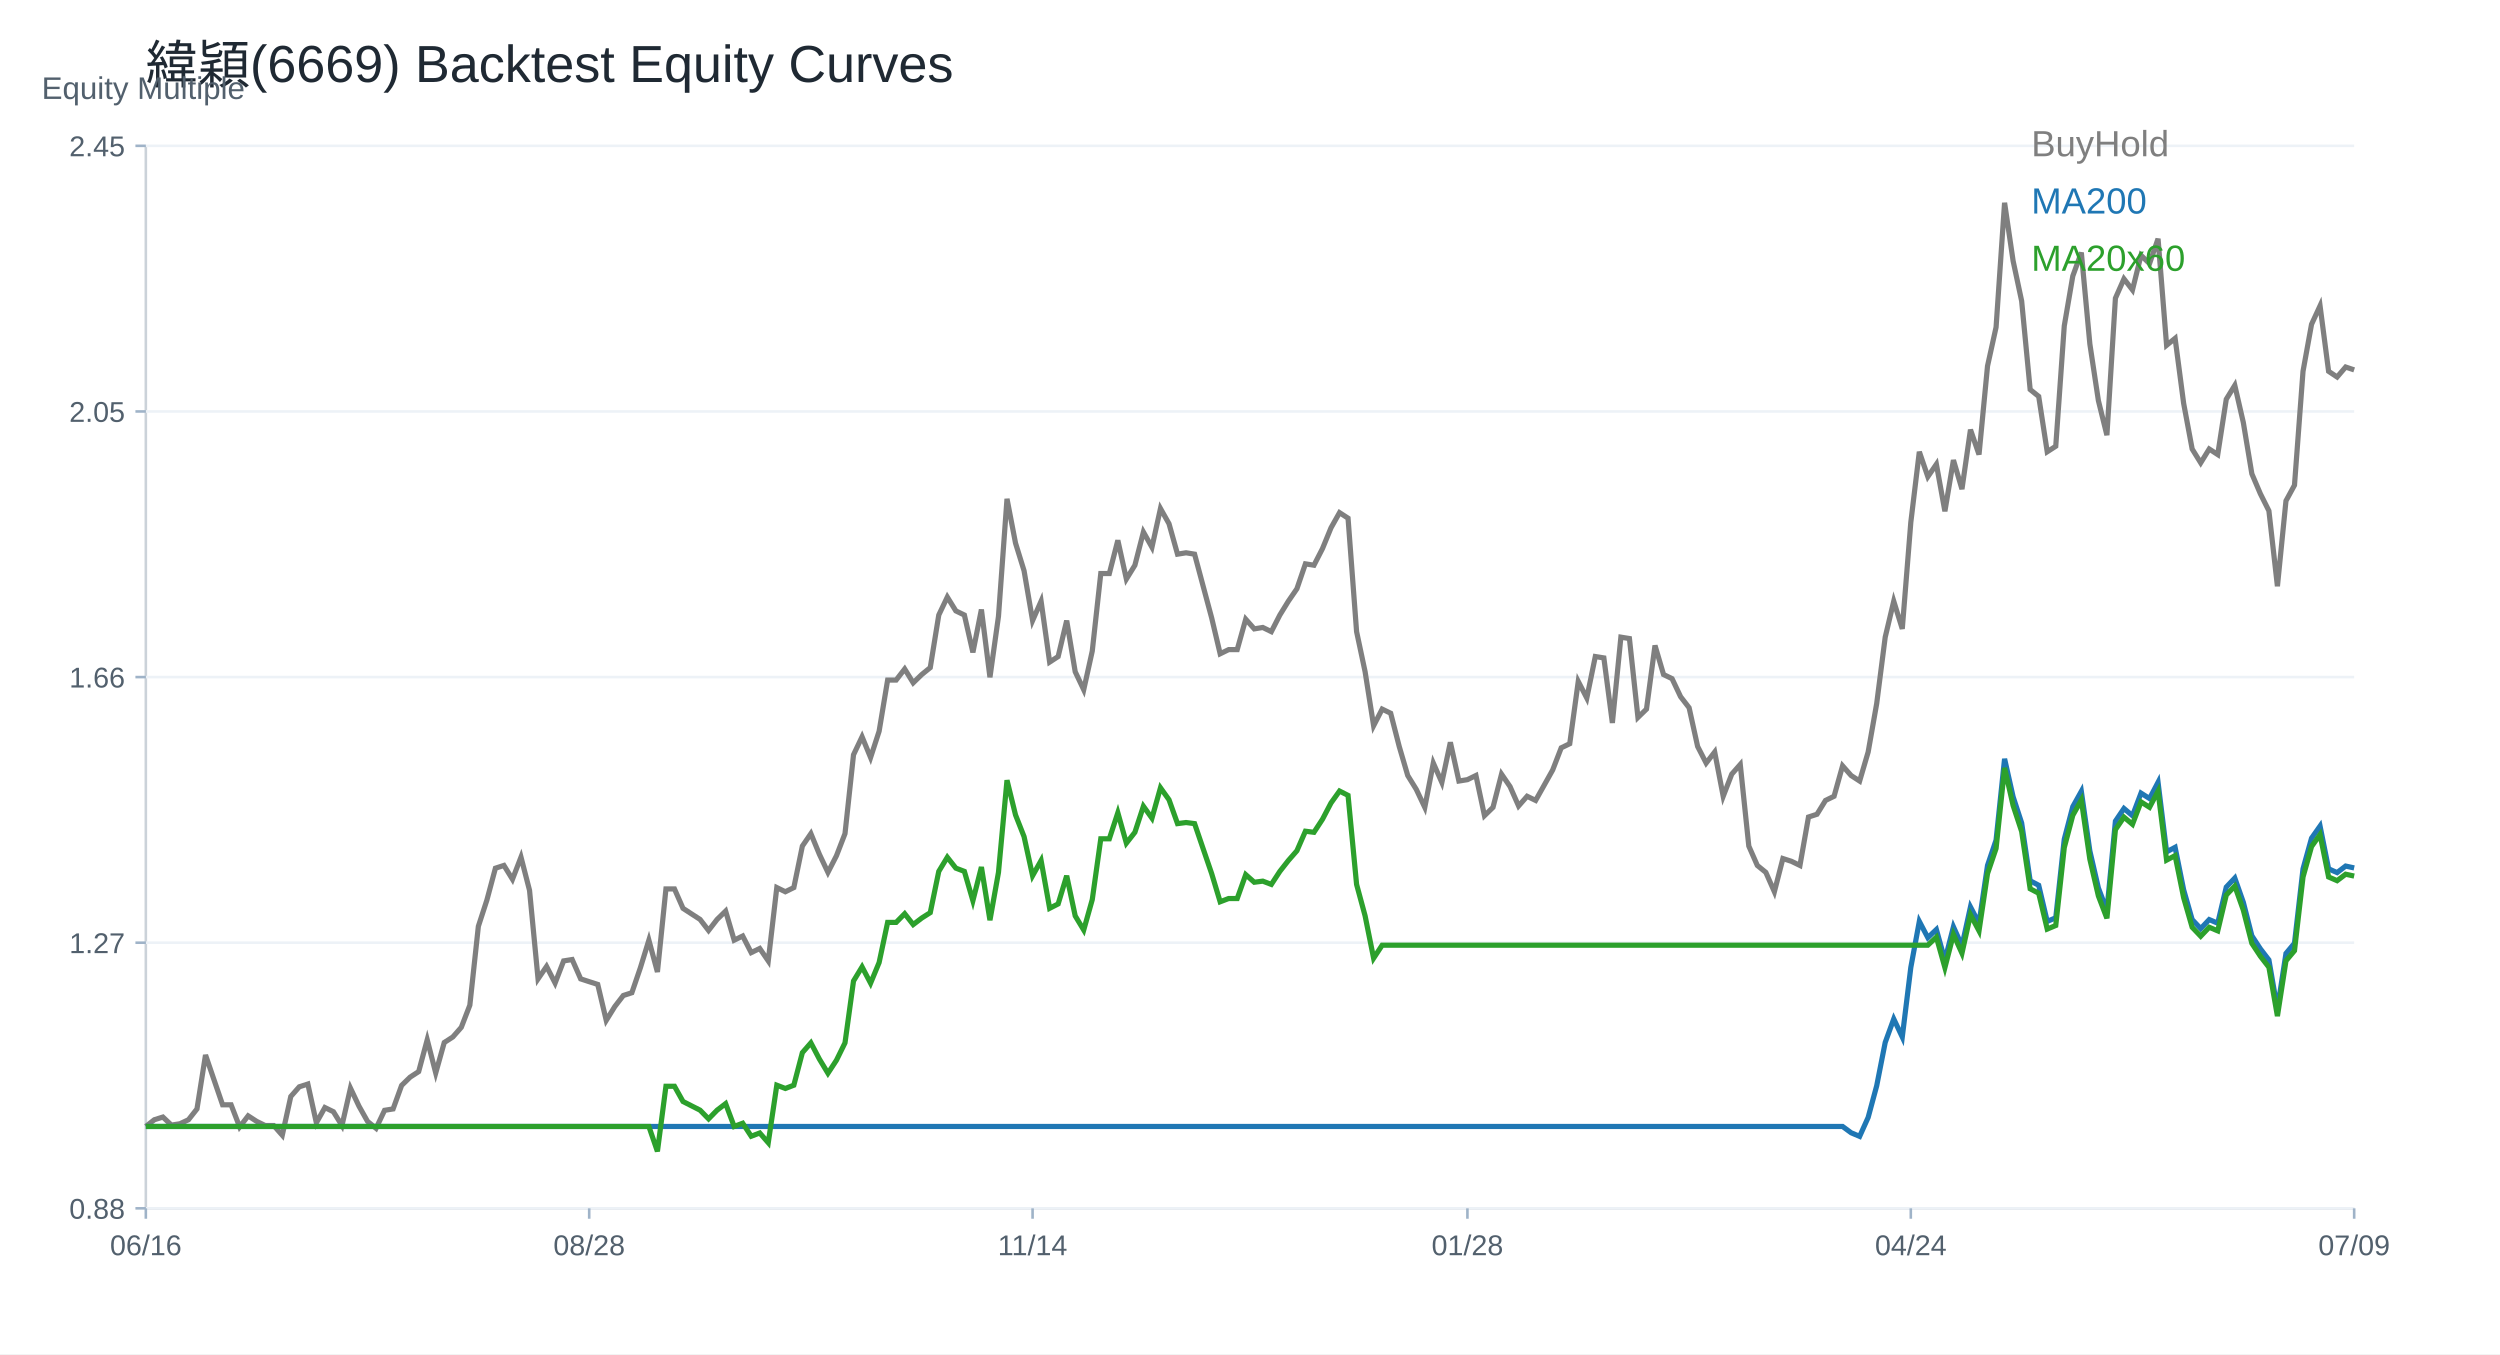
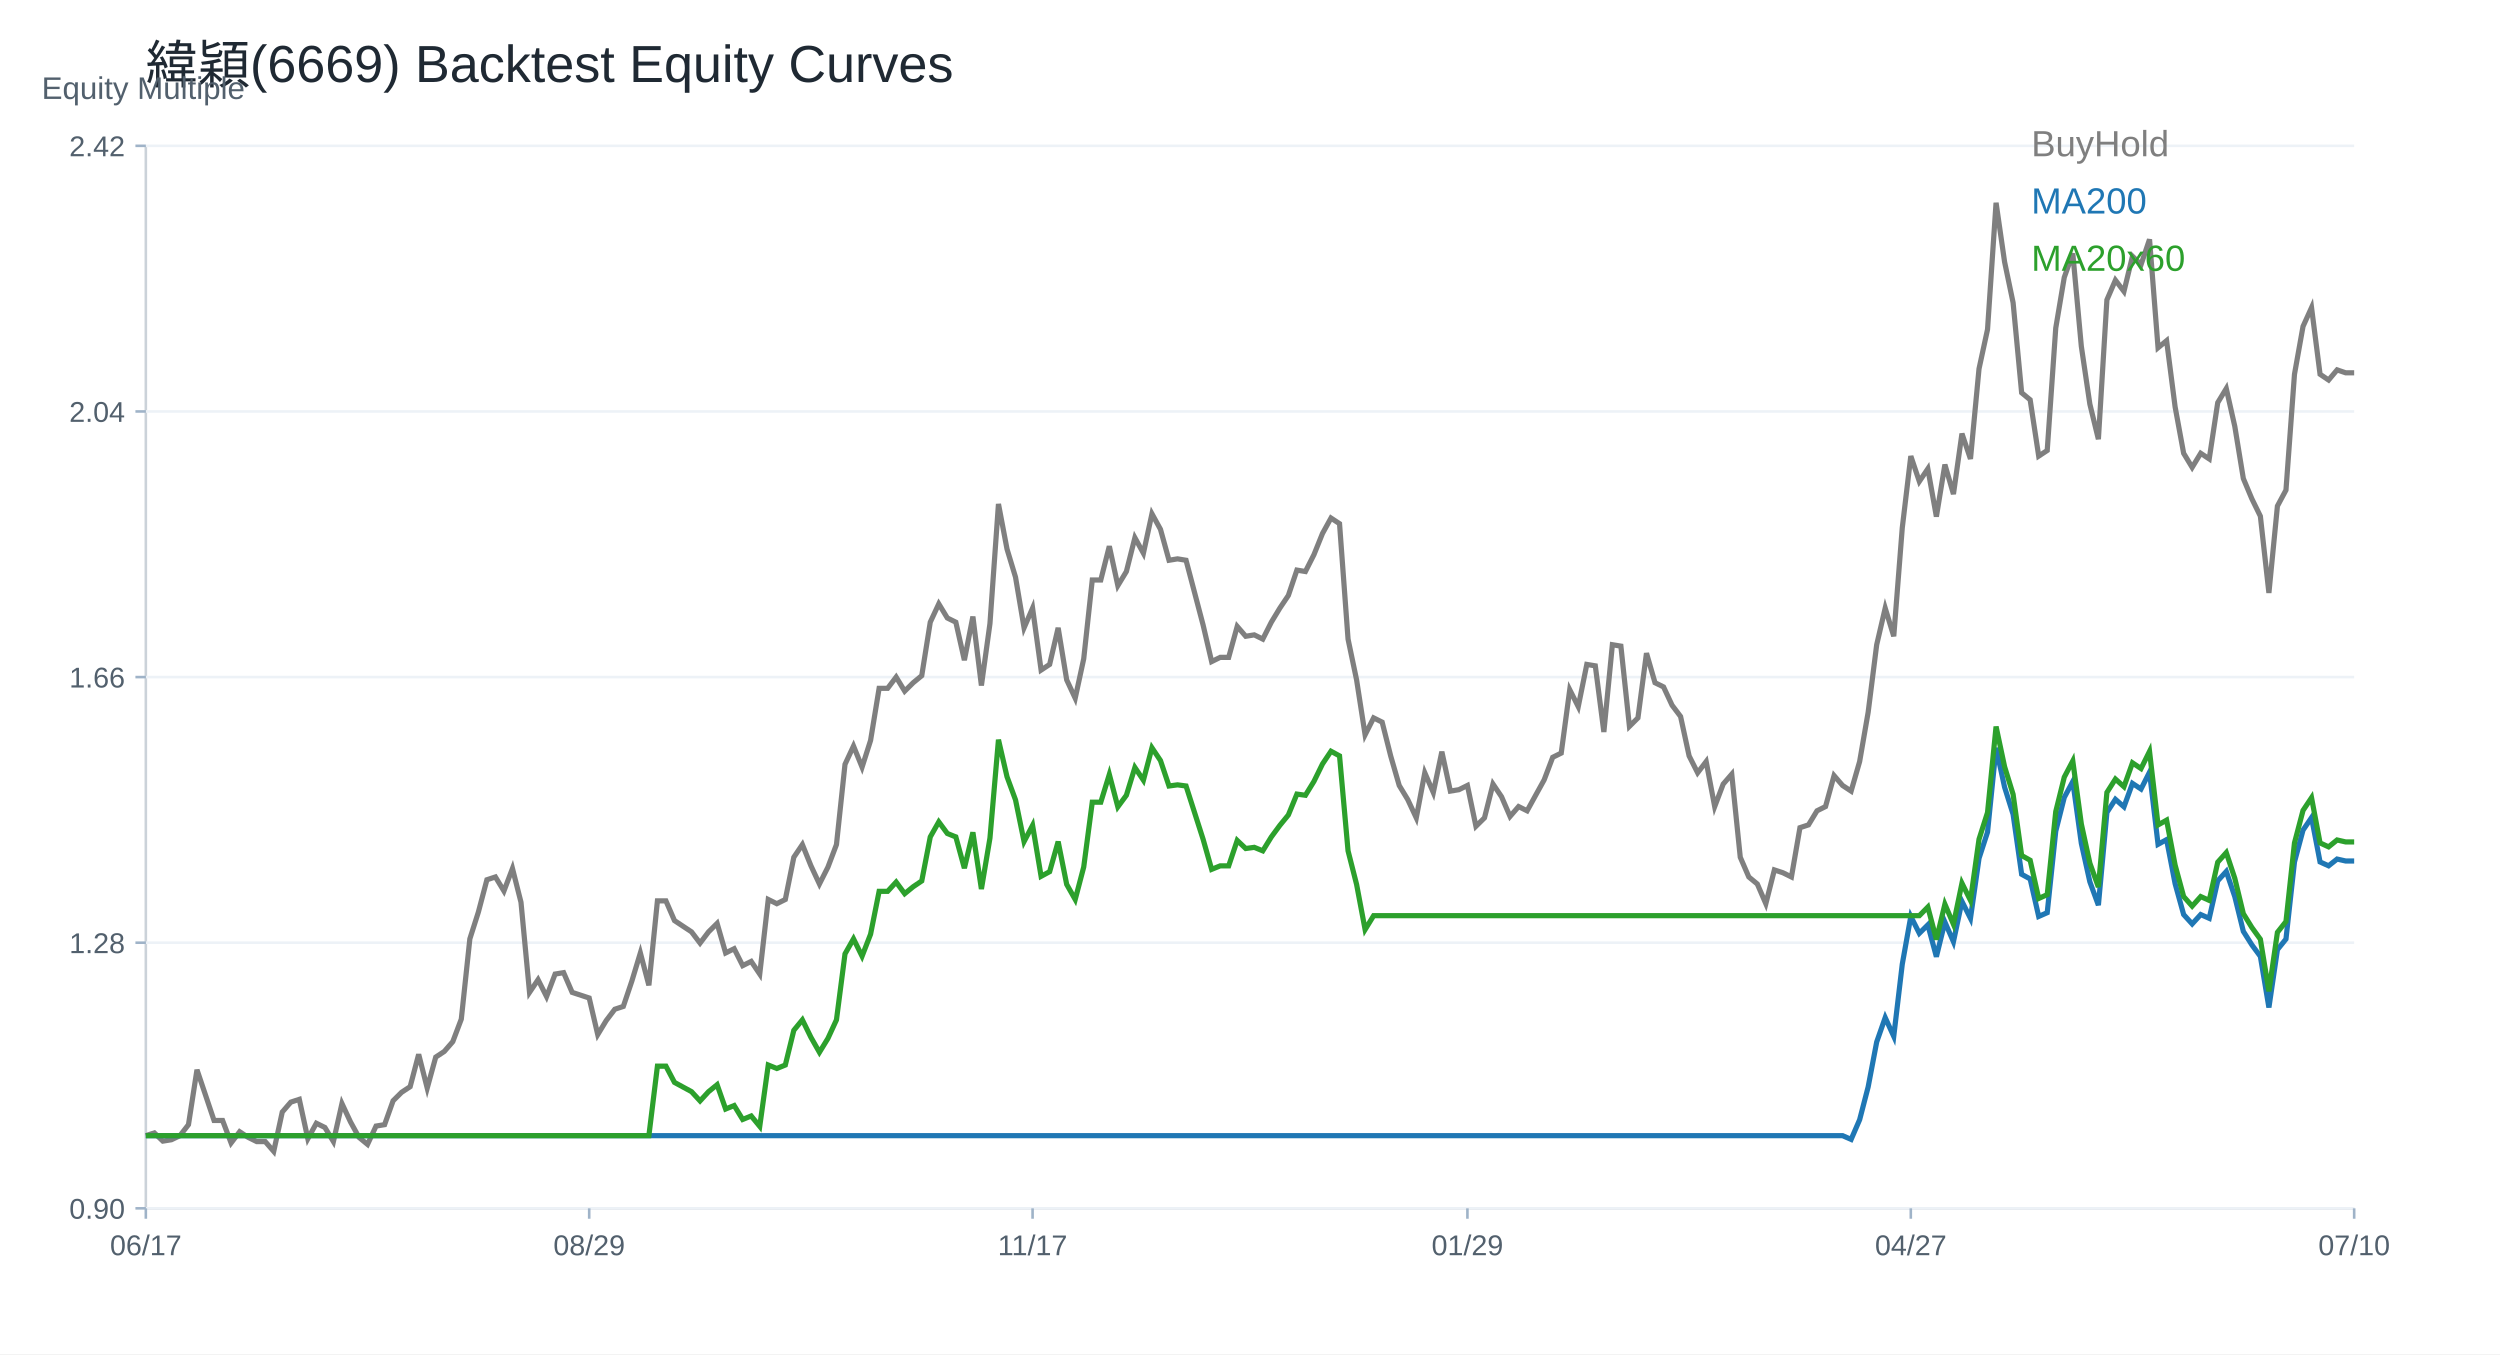
<svg xmlns="http://www.w3.org/2000/svg" width="960" height="520" viewBox="0 0 960 520">
  <rect width="100%" height="100%" fill="white" />
  <text x="56.00" y="32.00" font-size="20" font-family="Arial" fill="#1f2933" text-anchor="start">緯穎(6669) Backtest Equity Curves</text>
  <line x1="56" y1="464" x2="904" y2="464" stroke="#cbd2d9" />
  <line x1="56" y1="56" x2="56" y2="464" stroke="#cbd2d9" />
  <text x="16.00" y="38.00" font-size="12" font-family="Arial" fill="#52606d" text-anchor="start">Equity Multiple</text>
  <line x1="56" y1="464.00" x2="904" y2="464.00" stroke="#edf2f7" />
  <line x1="52" y1="464.00" x2="56" y2="464.00" stroke="#9fb3c8" />
-   <text x="48.00" y="468.00" font-size="11" font-family="Arial" fill="#52606d" text-anchor="end">0.88</text>
+   <text x="48.00" y="468.00" font-size="11" font-family="Arial" fill="#52606d" text-anchor="end">0.90</text>
  <line x1="56" y1="362.00" x2="904" y2="362.00" stroke="#edf2f7" />
  <line x1="52" y1="362.00" x2="56" y2="362.00" stroke="#9fb3c8" />
-   <text x="48.00" y="366.00" font-size="11" font-family="Arial" fill="#52606d" text-anchor="end">1.27</text>
+   <text x="48.00" y="366.00" font-size="11" font-family="Arial" fill="#52606d" text-anchor="end">1.28</text>
  <line x1="56" y1="260.00" x2="904" y2="260.00" stroke="#edf2f7" />
  <line x1="52" y1="260.00" x2="56" y2="260.00" stroke="#9fb3c8" />
  <text x="48.00" y="264.00" font-size="11" font-family="Arial" fill="#52606d" text-anchor="end">1.66</text>
  <line x1="56" y1="158.00" x2="904" y2="158.00" stroke="#edf2f7" />
  <line x1="52" y1="158.00" x2="56" y2="158.00" stroke="#9fb3c8" />
-   <text x="48.00" y="162.00" font-size="11" font-family="Arial" fill="#52606d" text-anchor="end">2.05</text>
+   <text x="48.00" y="162.00" font-size="11" font-family="Arial" fill="#52606d" text-anchor="end">2.04</text>
  <line x1="56" y1="56.00" x2="904" y2="56.00" stroke="#edf2f7" />
  <line x1="52" y1="56.00" x2="56" y2="56.00" stroke="#9fb3c8" />
-   <text x="48.00" y="60.00" font-size="11" font-family="Arial" fill="#52606d" text-anchor="end">2.45</text>
+   <text x="48.00" y="60.00" font-size="11" font-family="Arial" fill="#52606d" text-anchor="end">2.42</text>
  <line x1="56.00" y1="464" x2="56.00" y2="468" stroke="#9fb3c8" />
-   <text x="56.00" y="482.00" font-size="11" font-family="Arial" fill="#52606d" text-anchor="middle">06/16</text>
+   <text x="56.00" y="482.00" font-size="11" font-family="Arial" fill="#52606d" text-anchor="middle">06/17</text>
  <line x1="226.25" y1="464" x2="226.25" y2="468" stroke="#9fb3c8" />
-   <text x="226.25" y="482.00" font-size="11" font-family="Arial" fill="#52606d" text-anchor="middle">08/28</text>
+   <text x="226.25" y="482.00" font-size="11" font-family="Arial" fill="#52606d" text-anchor="middle">08/29</text>
  <line x1="396.51" y1="464" x2="396.51" y2="468" stroke="#9fb3c8" />
-   <text x="396.51" y="482.00" font-size="11" font-family="Arial" fill="#52606d" text-anchor="middle">11/14</text>
+   <text x="396.51" y="482.00" font-size="11" font-family="Arial" fill="#52606d" text-anchor="middle">11/17</text>
  <line x1="563.49" y1="464" x2="563.49" y2="468" stroke="#9fb3c8" />
-   <text x="563.49" y="482.00" font-size="11" font-family="Arial" fill="#52606d" text-anchor="middle">01/28</text>
+   <text x="563.49" y="482.00" font-size="11" font-family="Arial" fill="#52606d" text-anchor="middle">01/29</text>
  <line x1="733.75" y1="464" x2="733.75" y2="468" stroke="#9fb3c8" />
-   <text x="733.75" y="482.00" font-size="11" font-family="Arial" fill="#52606d" text-anchor="middle">04/24</text>
+   <text x="733.75" y="482.00" font-size="11" font-family="Arial" fill="#52606d" text-anchor="middle">04/27</text>
  <line x1="904.00" y1="464" x2="904.00" y2="468" stroke="#9fb3c8" />
-   <text x="904.00" y="482.00" font-size="11" font-family="Arial" fill="#52606d" text-anchor="middle">07/09</text>
-   <polyline fill="none" stroke="#7f7f7f" stroke-width="2" points="56.00,432.56 59.27,429.98 62.55,428.95 65.82,432.04 69.10,431.52 72.37,429.98 75.64,425.83 78.92,405.11 82.19,414.68 85.47,424.24 88.74,424.24 92.02,432.74 95.29,428.49 98.56,430.61 101.84,432.21 105.11,432.21 108.39,435.93 111.66,421.05 114.93,417.33 118.21,416.27 121.48,431.15 124.76,425.30 128.03,426.90 131.31,432.21 134.58,417.86 137.85,424.77 141.13,430.61 144.40,433.27 147.68,426.36 150.95,425.83 154.22,416.80 157.50,413.61 160.77,411.49 164.05,399.27 167.32,412.02 170.59,400.33 173.87,398.21 177.14,394.49 180.42,385.99 183.69,355.71 186.97,345.61 190.24,333.39 193.51,332.33 196.79,337.64 200.06,329.14 203.34,341.89 206.61,375.89 209.88,371.11 213.16,377.49 216.43,368.99 219.71,368.46 222.98,375.89 226.25,376.96 229.53,378.02 232.80,391.83 236.08,386.52 239.35,382.27 242.63,381.21 245.90,371.64 249.17,361.02 252.45,373.24 255.72,341.36 259.00,341.36 262.27,348.80 265.54,350.93 268.82,353.05 272.09,357.30 275.37,353.05 278.64,349.86 281.92,361.02 285.19,359.43 288.46,365.80 291.74,364.21 295.01,368.99 298.29,340.83 301.56,342.43 304.83,340.83 308.11,324.89 311.38,320.11 314.66,328.08 317.93,334.99 321.20,328.61 324.48,320.11 327.75,289.83 331.03,282.92 334.30,290.89 337.58,280.80 340.85,261.14 344.12,261.14 347.40,256.89 350.67,262.20 353.95,259.02 357.22,256.36 360.49,236.17 363.77,229.27 367.04,234.58 370.32,236.17 373.59,250.52 376.86,234.05 380.14,260.08 383.41,236.70 386.69,191.55 389.96,208.55 393.24,219.17 396.51,238.30 399.78,230.86 403.06,254.24 406.33,252.11 409.61,238.30 412.88,257.95 416.15,264.86 419.43,249.99 422.70,220.24 425.98,220.24 429.25,207.48 432.53,222.36 435.80,217.05 439.07,204.30 442.35,210.14 445.62,195.27 448.90,201.11 452.17,212.80 455.44,212.27 458.72,212.80 461.99,225.02 465.27,237.24 468.54,251.05 471.81,249.45 475.09,249.45 478.36,237.77 481.64,241.49 484.91,240.95 488.19,242.55 491.46,236.17 494.73,230.86 498.01,226.08 501.28,216.52 504.56,217.05 507.83,210.67 511.10,202.70 514.38,196.86 517.65,198.98 520.93,242.55 524.20,257.95 527.47,278.67 530.75,272.30 534.02,273.89 537.30,286.64 540.57,297.80 543.85,303.11 547.12,310.02 550.39,293.02 553.67,300.46 556.94,285.05 560.22,299.92 563.49,299.39 566.76,297.80 570.04,313.21 573.31,310.02 576.59,297.27 579.86,302.05 583.14,309.49 586.41,305.77 589.68,307.36 592.96,301.52 596.23,295.67 599.51,287.17 602.78,285.58 606.05,261.67 609.33,268.05 612.60,252.11 615.88,252.64 619.15,277.61 622.42,244.67 625.70,245.20 628.97,275.49 632.25,272.30 635.52,247.86 638.80,259.02 642.07,260.61 645.34,267.52 648.62,271.77 651.89,286.64 655.17,293.02 658.44,288.77 661.71,305.77 664.99,297.27 668.26,293.55 671.54,324.89 674.81,332.33 678.08,334.99 681.36,342.43 684.63,329.68 687.91,330.74 691.18,332.33 694.46,313.74 697.73,312.67 701.00,307.36 704.28,305.77 707.55,294.08 710.83,297.80 714.10,299.92 717.37,288.77 720.65,270.17 723.92,244.67 727.20,230.86 730.47,241.49 733.75,200.58 737.02,173.48 740.29,183.05 743.57,178.27 746.84,196.33 750.12,176.67 753.39,187.83 756.66,164.98 759.94,174.55 763.21,140.55 766.49,125.67 769.76,77.86 773.03,100.17 776.31,115.58 779.58,149.58 782.86,152.23 786.13,173.48 789.41,171.36 792.68,125.14 795.95,106.01 799.23,96.98 802.50,132.05 805.78,153.83 809.05,167.11 812.32,114.51 815.60,107.08 818.87,111.33 822.15,98.05 825.42,101.23 828.69,91.67 831.97,132.58 835.24,129.92 838.52,154.89 841.79,172.42 845.07,177.73 848.34,172.42 851.61,174.55 854.89,153.30 858.16,147.98 861.44,162.26 864.71,181.94 867.98,189.60 871.26,196.16 874.53,225.13 877.81,192.33 881.08,186.32 884.36,142.58 887.63,124.54 890.90,117.44 894.18,142.58 897.45,144.77 900.73,140.94 904.00,142.04" />
+   <text x="904.00" y="482.00" font-size="11" font-family="Arial" fill="#52606d" text-anchor="middle">07/10</text>
+   <polyline fill="none" stroke="#7f7f7f" stroke-width="2" points="56.00,436.09 59.27,435.04 62.55,438.19 65.82,437.66 69.10,436.09 72.37,431.87 75.64,410.79 78.92,420.52 82.19,430.25 85.47,430.25 88.74,438.90 92.02,434.58 95.29,436.74 98.56,438.36 101.84,438.36 105.11,442.14 108.39,427.01 111.66,423.23 114.93,422.14 118.21,437.28 121.48,431.33 124.76,432.95 128.03,438.36 131.31,423.77 134.58,430.79 137.85,436.74 141.13,439.44 144.40,432.41 147.68,431.87 150.95,422.69 154.22,419.44 157.50,417.28 160.77,404.85 164.05,417.82 167.32,405.93 170.59,403.77 173.87,399.99 177.14,391.34 180.42,360.53 183.69,350.26 186.97,337.83 190.24,336.75 193.51,342.15 196.79,333.51 200.06,346.48 203.34,381.07 206.61,376.20 209.88,382.69 213.16,374.04 216.43,373.50 219.71,381.07 222.98,382.15 226.25,383.23 229.53,397.28 232.80,391.88 236.08,387.55 239.35,386.47 242.63,376.74 245.90,365.93 249.17,378.37 252.45,345.94 255.72,345.94 259.00,353.50 262.27,355.67 265.54,357.83 268.82,362.15 272.09,357.83 275.37,354.58 278.64,365.93 281.92,364.31 285.19,370.80 288.46,369.18 291.74,374.04 295.01,345.40 298.29,347.02 301.56,345.40 304.83,329.18 308.11,324.32 311.38,332.42 314.66,339.45 317.93,332.97 321.20,324.32 324.48,293.51 327.75,286.48 331.03,294.59 334.30,284.32 337.58,264.32 340.85,264.32 344.12,260.00 347.40,265.40 350.67,262.16 353.95,259.46 357.22,238.92 360.49,231.89 363.77,237.30 367.04,238.92 370.32,253.51 373.59,236.76 376.86,263.24 380.14,239.46 383.41,193.52 386.69,210.82 389.96,221.63 393.24,241.08 396.51,233.52 399.78,257.30 403.06,255.14 406.33,241.08 409.61,261.08 412.88,268.11 416.15,252.97 419.43,222.71 422.70,222.71 425.98,209.74 429.25,224.87 432.53,219.46 435.80,206.49 439.07,212.44 442.35,197.30 445.62,203.25 448.90,215.14 452.17,214.60 455.44,215.14 458.72,227.57 461.99,240.00 465.27,254.05 468.54,252.43 471.81,252.43 475.09,240.54 478.36,244.33 481.64,243.79 484.91,245.41 488.19,238.92 491.46,233.52 494.73,228.65 498.01,218.92 501.28,219.46 504.56,212.98 507.83,204.87 511.10,198.93 514.38,201.09 517.65,245.41 520.93,261.08 524.20,282.16 527.47,275.67 530.75,277.30 534.02,290.27 537.30,301.62 540.57,307.02 543.85,314.05 547.12,296.75 550.39,304.32 553.67,288.65 556.94,303.78 560.22,303.24 563.49,301.62 566.76,317.29 570.04,314.05 573.31,301.08 576.59,305.94 579.86,313.51 583.14,309.72 586.41,311.35 589.68,305.40 592.96,299.46 596.23,290.81 599.51,289.19 602.78,264.86 606.05,271.35 609.33,255.14 612.60,255.68 615.88,281.08 619.15,247.57 622.42,248.11 625.70,278.92 628.97,275.67 632.25,250.81 635.52,262.16 638.80,263.78 642.07,270.81 645.34,275.13 648.62,290.27 651.89,296.75 655.17,292.43 658.44,309.72 661.71,301.08 664.99,297.29 668.26,329.18 671.54,336.75 674.81,339.45 678.08,347.02 681.36,334.05 684.63,335.13 687.91,336.75 691.18,317.83 694.46,316.75 697.73,311.35 701.00,309.72 704.28,297.83 707.55,301.62 710.83,303.78 714.10,292.43 717.37,273.51 720.65,247.57 723.92,233.52 727.20,244.33 730.47,202.71 733.75,175.14 737.02,184.87 740.29,180.01 743.57,198.38 746.84,178.39 750.12,189.74 753.39,166.50 756.66,176.23 759.94,141.63 763.21,126.50 766.49,77.86 769.76,100.56 773.03,116.23 776.31,150.82 779.58,153.52 782.86,175.14 786.13,172.98 789.41,125.96 792.68,106.50 795.95,97.31 799.23,132.99 802.50,155.15 805.78,168.66 809.05,115.15 812.32,107.58 815.60,111.91 818.87,98.40 822.15,101.64 825.42,91.91 828.69,133.53 831.97,130.82 835.24,156.23 838.52,174.06 841.79,179.47 845.07,174.06 848.34,176.23 851.61,154.61 854.89,149.20 858.16,163.73 861.44,183.75 864.71,191.53 867.98,198.21 871.26,227.68 874.53,194.32 877.81,188.20 881.08,143.71 884.36,125.35 887.63,118.12 890.90,143.71 894.18,145.93 897.45,142.04 900.73,143.15 904.00,143.15" />
  <text x="780.00" y="60.00" font-size="14" font-family="Arial" fill="#7f7f7f" text-anchor="start">BuyHold</text>
-   <polyline fill="none" stroke="#1f77b4" stroke-width="2" points="56.00,432.56 59.27,432.56 62.55,432.56 65.82,432.56 69.10,432.56 72.37,432.56 75.64,432.56 78.92,432.56 82.19,432.56 85.47,432.56 88.74,432.56 92.02,432.56 95.29,432.56 98.56,432.56 101.84,432.56 105.11,432.56 108.39,432.56 111.66,432.56 114.93,432.56 118.21,432.56 121.48,432.56 124.76,432.56 128.03,432.56 131.31,432.56 134.58,432.56 137.85,432.56 141.13,432.56 144.40,432.56 147.68,432.56 150.95,432.56 154.22,432.56 157.50,432.56 160.77,432.56 164.05,432.56 167.32,432.56 170.59,432.56 173.87,432.56 177.14,432.56 180.42,432.56 183.69,432.56 186.97,432.56 190.24,432.56 193.51,432.56 196.79,432.56 200.06,432.56 203.34,432.56 206.61,432.56 209.88,432.56 213.16,432.56 216.43,432.56 219.71,432.56 222.98,432.56 226.25,432.56 229.53,432.56 232.80,432.56 236.08,432.56 239.35,432.56 242.63,432.56 245.90,432.56 249.17,432.56 252.45,432.56 255.72,432.56 259.00,432.56 262.27,432.56 265.54,432.56 268.82,432.56 272.09,432.56 275.37,432.56 278.64,432.56 281.92,432.56 285.19,432.56 288.46,432.56 291.74,432.56 295.01,432.56 298.29,432.56 301.56,432.56 304.83,432.56 308.11,432.56 311.38,432.56 314.66,432.56 317.93,432.56 321.20,432.56 324.48,432.56 327.75,432.56 331.03,432.56 334.30,432.56 337.58,432.56 340.85,432.56 344.12,432.56 347.40,432.56 350.67,432.56 353.95,432.56 357.22,432.56 360.49,432.56 363.77,432.56 367.04,432.56 370.32,432.56 373.59,432.56 376.86,432.56 380.14,432.56 383.41,432.56 386.69,432.56 389.96,432.56 393.24,432.56 396.51,432.56 399.78,432.56 403.06,432.56 406.33,432.56 409.61,432.56 412.88,432.56 416.15,432.56 419.43,432.56 422.70,432.56 425.98,432.56 429.25,432.56 432.53,432.56 435.80,432.56 439.07,432.56 442.35,432.56 445.62,432.56 448.90,432.56 452.17,432.56 455.44,432.56 458.72,432.56 461.99,432.56 465.27,432.56 468.54,432.56 471.81,432.56 475.09,432.56 478.36,432.56 481.64,432.56 484.91,432.56 488.19,432.56 491.46,432.56 494.73,432.56 498.01,432.56 501.28,432.56 504.56,432.56 507.83,432.56 511.10,432.56 514.38,432.56 517.65,432.56 520.93,432.56 524.20,432.56 527.47,432.56 530.75,432.56 534.02,432.56 537.30,432.56 540.57,432.56 543.85,432.56 547.12,432.56 550.39,432.56 553.67,432.56 556.94,432.56 560.22,432.56 563.49,432.56 566.76,432.56 570.04,432.56 573.31,432.56 576.59,432.56 579.86,432.56 583.14,432.56 586.41,432.56 589.68,432.56 592.96,432.56 596.23,432.56 599.51,432.56 602.78,432.56 606.05,432.56 609.33,432.56 612.60,432.56 615.88,432.56 619.15,432.56 622.42,432.56 625.70,432.56 628.97,432.56 632.25,432.56 635.52,432.56 638.80,432.56 642.07,432.56 645.34,432.56 648.62,432.56 651.89,432.56 655.17,432.56 658.44,432.56 661.71,432.56 664.99,432.56 668.26,432.56 671.54,432.56 674.81,432.56 678.08,432.56 681.36,432.56 684.63,432.56 687.91,432.56 691.18,432.56 694.46,432.56 697.73,432.56 701.00,432.56 704.28,432.56 707.55,432.56 710.83,434.98 714.10,436.37 717.37,429.09 720.65,416.95 723.92,400.30 727.20,391.28 730.47,398.22 733.75,371.51 737.02,353.82 740.29,360.06 743.57,356.94 746.84,368.73 750.12,355.90 753.39,363.18 756.66,348.27 759.94,354.51 763.21,332.31 766.49,322.60 769.76,291.38 773.03,305.95 776.31,316.01 779.58,338.21 782.86,339.94 786.13,353.82 789.41,352.43 792.68,322.25 795.95,309.76 799.23,303.87 802.50,326.76 805.78,340.98 809.05,349.65 812.32,315.31 815.60,310.46 818.87,313.23 822.15,304.56 825.42,306.64 828.69,300.40 831.97,327.11 835.24,325.37 838.52,341.68 841.79,353.12 845.07,356.59 848.34,353.12 851.61,354.51 854.89,340.64 858.16,337.17 861.44,346.49 864.71,359.34 867.98,364.34 871.26,368.62 874.53,387.54 877.81,366.12 881.08,362.19 884.36,333.64 887.63,321.86 890.90,317.22 894.18,333.64 897.45,335.07 900.73,332.57 904.00,333.28" />
+   <polyline fill="none" stroke="#1f77b4" stroke-width="2" points="56.00,436.09 59.27,436.09 62.55,436.09 65.82,436.09 69.10,436.09 72.37,436.09 75.64,436.09 78.92,436.09 82.19,436.09 85.47,436.09 88.74,436.09 92.02,436.09 95.29,436.09 98.56,436.09 101.84,436.09 105.11,436.09 108.39,436.09 111.66,436.09 114.93,436.09 118.21,436.09 121.48,436.09 124.76,436.09 128.03,436.09 131.31,436.09 134.58,436.09 137.85,436.09 141.13,436.09 144.40,436.09 147.68,436.09 150.95,436.09 154.22,436.09 157.50,436.09 160.77,436.09 164.05,436.09 167.32,436.09 170.59,436.09 173.87,436.09 177.14,436.09 180.42,436.09 183.69,436.09 186.97,436.09 190.24,436.09 193.51,436.09 196.79,436.09 200.06,436.09 203.34,436.09 206.61,436.09 209.88,436.09 213.16,436.09 216.43,436.09 219.71,436.09 222.98,436.09 226.25,436.09 229.53,436.09 232.80,436.09 236.08,436.09 239.35,436.09 242.63,436.09 245.90,436.09 249.17,436.09 252.45,436.09 255.72,436.09 259.00,436.09 262.27,436.09 265.54,436.09 268.82,436.09 272.09,436.09 275.37,436.09 278.64,436.09 281.92,436.09 285.19,436.09 288.46,436.09 291.74,436.09 295.01,436.09 298.29,436.09 301.56,436.09 304.83,436.09 308.11,436.09 311.38,436.09 314.66,436.09 317.93,436.09 321.20,436.09 324.48,436.09 327.75,436.09 331.03,436.09 334.30,436.09 337.58,436.09 340.85,436.09 344.12,436.09 347.40,436.09 350.67,436.09 353.95,436.09 357.22,436.09 360.49,436.09 363.77,436.09 367.04,436.09 370.32,436.09 373.59,436.09 376.86,436.09 380.14,436.09 383.41,436.09 386.69,436.09 389.96,436.09 393.24,436.09 396.51,436.09 399.78,436.09 403.06,436.09 406.33,436.09 409.61,436.09 412.88,436.09 416.15,436.09 419.43,436.09 422.70,436.09 425.98,436.09 429.25,436.09 432.53,436.09 435.80,436.09 439.07,436.09 442.35,436.09 445.62,436.09 448.90,436.09 452.17,436.09 455.44,436.09 458.72,436.09 461.99,436.09 465.27,436.09 468.54,436.09 471.81,436.09 475.09,436.09 478.36,436.09 481.64,436.09 484.91,436.09 488.19,436.09 491.46,436.09 494.73,436.09 498.01,436.09 501.28,436.09 504.56,436.09 507.83,436.09 511.10,436.09 514.38,436.09 517.65,436.09 520.93,436.09 524.20,436.09 527.47,436.09 530.75,436.09 534.02,436.09 537.30,436.09 540.57,436.09 543.85,436.09 547.12,436.09 550.39,436.09 553.67,436.09 556.94,436.09 560.22,436.09 563.49,436.09 566.76,436.09 570.04,436.09 573.31,436.09 576.59,436.09 579.86,436.09 583.14,436.09 586.41,436.09 589.68,436.09 592.96,436.09 596.23,436.09 599.51,436.09 602.78,436.09 606.05,436.09 609.33,436.09 612.60,436.09 615.88,436.09 619.15,436.09 622.42,436.09 625.70,436.09 628.97,436.09 632.25,436.09 635.52,436.09 638.80,436.09 642.07,436.09 645.34,436.09 648.62,436.09 651.89,436.09 655.17,436.09 658.44,436.09 661.71,436.09 664.99,436.09 668.26,436.09 671.54,436.09 674.81,436.09 678.08,436.09 681.36,436.09 684.63,436.09 687.91,436.09 691.18,436.09 694.46,436.09 697.73,436.09 701.00,436.09 704.28,436.09 707.55,436.09 710.83,437.53 714.10,429.97 717.37,417.38 720.65,400.12 723.92,390.76 727.20,397.96 730.47,370.26 733.75,351.91 737.02,358.39 740.29,355.15 743.57,367.38 746.84,354.07 750.12,361.62 753.39,346.15 756.66,352.63 759.94,329.61 763.21,319.53 766.49,287.16 769.76,302.27 773.03,312.70 776.31,335.72 779.58,337.52 782.86,351.91 786.13,350.47 789.41,319.17 792.68,306.22 795.95,300.11 799.23,323.85 802.50,338.60 805.78,347.59 809.05,311.98 812.32,306.94 815.60,309.82 818.87,300.83 822.15,302.99 825.42,296.51 828.69,324.21 831.97,322.41 835.24,339.32 838.52,351.19 841.79,354.79 845.07,351.19 848.34,352.63 851.61,338.24 854.89,334.64 858.16,344.31 861.44,357.64 864.71,362.82 867.98,367.26 871.26,386.88 874.53,364.67 877.81,360.60 881.08,330.99 884.36,318.77 887.63,313.96 890.90,330.99 894.18,332.47 897.45,329.88 900.73,330.62 904.00,330.62" />
  <text x="780.00" y="82.00" font-size="14" font-family="Arial" fill="#1f77b4" text-anchor="start">MA200</text>
-   <polyline fill="none" stroke="#2ca02c" stroke-width="2" points="56.00,432.56 59.27,432.56 62.55,432.56 65.82,432.56 69.10,432.56 72.37,432.56 75.64,432.56 78.92,432.56 82.19,432.56 85.47,432.56 88.74,432.56 92.02,432.56 95.29,432.56 98.56,432.56 101.84,432.56 105.11,432.56 108.39,432.56 111.66,432.56 114.93,432.56 118.21,432.56 121.48,432.56 124.76,432.56 128.03,432.56 131.31,432.56 134.58,432.56 137.85,432.56 141.13,432.56 144.40,432.56 147.68,432.56 150.95,432.56 154.22,432.56 157.50,432.56 160.77,432.56 164.05,432.56 167.32,432.56 170.59,432.56 173.87,432.56 177.14,432.56 180.42,432.56 183.69,432.56 186.97,432.56 190.24,432.56 193.51,432.56 196.79,432.56 200.06,432.56 203.34,432.56 206.61,432.56 209.88,432.56 213.16,432.56 216.43,432.56 219.71,432.56 222.98,432.56 226.25,432.56 229.53,432.56 232.80,432.56 236.08,432.56 239.35,432.56 242.63,432.56 245.90,432.56 249.17,432.56 252.45,442.14 255.72,417.13 259.00,417.13 262.27,422.97 265.54,424.64 268.82,426.30 272.09,429.64 275.37,426.30 278.64,423.80 281.92,432.56 285.19,431.31 288.46,436.31 291.74,435.06 295.01,438.81 298.29,416.72 301.56,417.97 304.83,416.72 308.11,404.21 311.38,400.46 314.66,406.71 317.93,412.13 321.20,407.13 324.48,400.46 327.75,376.70 331.03,371.29 334.30,377.54 337.58,369.62 340.85,354.20 344.12,354.20 347.40,350.86 350.67,355.03 353.95,352.53 357.22,350.45 360.49,334.61 363.77,329.19 367.04,333.36 370.32,334.61 373.59,345.86 376.86,332.94 380.14,353.36 383.41,335.02 386.69,299.60 389.96,312.93 393.24,321.27 396.51,336.28 399.78,330.44 403.06,348.78 406.33,347.11 409.61,336.28 412.88,351.70 416.15,357.12 419.43,345.44 422.70,322.10 425.98,322.10 429.25,312.10 432.53,323.77 435.80,319.60 439.07,309.60 442.35,314.18 445.62,302.51 448.90,307.10 452.17,316.27 455.44,315.85 458.72,316.27 461.99,325.86 465.27,335.44 468.54,346.28 471.81,345.03 475.09,345.03 478.36,335.86 481.64,338.78 484.91,338.36 488.19,339.61 491.46,334.61 494.73,330.44 498.01,326.69 501.28,319.19 504.56,319.60 507.83,314.60 511.10,308.35 514.38,303.76 517.65,305.43 520.93,339.61 524.20,351.70 527.47,367.95 530.75,362.95 534.02,362.95 537.30,362.95 540.57,362.95 543.85,362.95 547.12,362.95 550.39,362.95 553.67,362.95 556.94,362.95 560.22,362.95 563.49,362.95 566.76,362.95 570.04,362.95 573.31,362.95 576.59,362.95 579.86,362.95 583.14,362.95 586.41,362.95 589.68,362.95 592.96,362.95 596.23,362.95 599.51,362.95 602.78,362.95 606.05,362.95 609.33,362.95 612.60,362.95 615.88,362.95 619.15,362.95 622.42,362.95 625.70,362.95 628.97,362.95 632.25,362.95 635.52,362.95 638.80,362.95 642.07,362.95 645.34,362.95 648.62,362.95 651.89,362.95 655.17,362.95 658.44,362.95 661.71,362.95 664.99,362.95 668.26,362.95 671.54,362.95 674.81,362.95 678.08,362.95 681.36,362.95 684.63,362.95 687.91,362.95 691.18,362.95 694.46,362.95 697.73,362.95 701.00,362.95 704.28,362.95 707.55,362.95 710.83,362.95 714.10,362.95 717.37,362.95 720.65,362.95 723.92,362.95 727.20,362.95 730.47,362.95 733.75,362.95 737.02,362.95 740.29,362.95 743.57,359.86 746.84,371.55 750.12,358.82 753.39,366.05 756.66,351.26 759.94,357.45 763.21,335.44 766.49,325.81 769.76,294.87 773.03,309.31 776.31,319.28 779.58,341.29 782.86,343.01 786.13,356.76 789.41,355.39 792.68,325.47 795.95,313.09 799.23,307.24 802.50,329.94 805.78,344.04 809.05,352.63 812.32,318.59 815.60,313.78 818.87,316.53 822.15,307.93 825.42,310.00 828.69,303.81 831.97,330.28 835.24,328.56 838.52,344.73 841.79,356.07 845.07,359.51 848.34,356.07 851.61,357.45 854.89,343.69 858.16,340.26 861.44,349.50 864.71,362.24 867.98,367.19 871.26,371.43 874.53,390.19 877.81,368.96 881.08,365.07 884.36,336.76 887.63,325.08 890.90,320.48 894.18,336.76 897.45,338.18 900.73,335.70 904.00,336.41" />
+   <polyline fill="none" stroke="#2ca02c" stroke-width="2" points="56.00,436.09 59.27,436.09 62.55,436.09 65.82,436.09 69.10,436.09 72.37,436.09 75.64,436.09 78.92,436.09 82.19,436.09 85.47,436.09 88.74,436.09 92.02,436.09 95.29,436.09 98.56,436.09 101.84,436.09 105.11,436.09 108.39,436.09 111.66,436.09 114.93,436.09 118.21,436.09 121.48,436.09 124.76,436.09 128.03,436.09 131.31,436.09 134.58,436.09 137.85,436.09 141.13,436.09 144.40,436.09 147.68,436.09 150.95,436.09 154.22,436.09 157.50,436.09 160.77,436.09 164.05,436.09 167.32,436.09 170.59,436.09 173.87,436.09 177.14,436.09 180.42,436.09 183.69,436.09 186.97,436.09 190.24,436.09 193.51,436.09 196.79,436.09 200.06,436.09 203.34,436.09 206.61,436.09 209.88,436.09 213.16,436.09 216.43,436.09 219.71,436.09 222.98,436.09 226.25,436.09 229.53,436.09 232.80,436.09 236.08,436.09 239.35,436.09 242.63,436.09 245.90,436.09 249.17,436.09 252.45,409.41 255.72,409.41 259.00,415.64 262.27,417.42 265.54,419.19 268.82,422.75 272.09,419.19 275.37,416.53 278.64,425.86 281.92,424.53 285.19,429.87 288.46,428.53 291.74,432.53 295.01,408.97 298.29,410.30 301.56,408.97 304.83,395.63 308.11,391.63 311.38,398.30 314.66,404.08 317.93,398.74 321.20,391.63 324.48,366.29 327.75,360.51 331.03,367.18 334.30,358.73 337.58,342.28 340.85,342.28 344.12,338.72 347.40,343.17 350.67,340.50 353.95,338.28 357.22,321.38 360.49,315.60 363.77,320.05 367.04,321.38 370.32,333.39 373.59,319.61 376.86,341.39 380.14,321.83 383.41,284.04 386.69,298.26 389.96,307.16 393.24,323.16 396.51,316.94 399.78,336.50 403.06,334.72 406.33,323.16 409.61,339.61 412.88,345.39 416.15,332.94 419.43,308.05 422.70,308.05 425.98,297.38 429.25,309.82 432.53,305.38 435.80,294.71 439.07,299.60 442.35,287.15 445.62,292.04 448.90,301.82 452.17,301.38 455.44,301.82 458.72,312.05 461.99,322.27 465.27,333.83 468.54,332.50 471.81,332.50 475.09,322.72 478.36,325.83 481.64,325.38 484.91,326.72 488.19,321.38 491.46,316.94 494.73,312.94 498.01,304.93 501.28,305.38 504.56,300.04 507.83,293.37 511.10,288.48 514.38,290.26 517.65,326.72 520.93,339.61 524.20,356.95 527.47,351.62 530.75,351.62 534.02,351.62 537.30,351.62 540.57,351.62 543.85,351.62 547.12,351.62 550.39,351.62 553.67,351.62 556.94,351.62 560.22,351.62 563.49,351.62 566.76,351.62 570.04,351.62 573.31,351.62 576.59,351.62 579.86,351.62 583.14,351.62 586.41,351.62 589.68,351.62 592.96,351.62 596.23,351.62 599.51,351.62 602.78,351.62 606.05,351.62 609.33,351.62 612.60,351.62 615.88,351.62 619.15,351.62 622.42,351.62 625.70,351.62 628.97,351.62 632.25,351.62 635.52,351.62 638.80,351.62 642.07,351.62 645.34,351.62 648.62,351.62 651.89,351.62 655.17,351.62 658.44,351.62 661.71,351.62 664.99,351.62 668.26,351.62 671.54,351.62 674.81,351.62 678.08,351.62 681.36,351.62 684.63,351.62 687.91,351.62 691.18,351.62 694.46,351.62 697.73,351.62 701.00,351.62 704.28,351.62 707.55,351.62 710.83,351.62 714.10,351.62 717.37,351.62 720.65,351.62 723.92,351.62 727.20,351.62 730.47,351.62 733.75,351.62 737.02,351.62 740.29,348.31 743.57,360.79 746.84,347.21 750.12,354.92 753.39,339.15 756.66,345.75 759.94,322.27 763.21,312.00 766.49,278.99 769.76,294.40 773.03,305.03 776.31,328.51 779.58,330.34 782.86,345.01 786.13,343.55 789.41,311.64 792.68,298.43 795.95,292.20 799.23,316.40 802.50,331.44 805.78,340.61 809.05,304.30 812.32,299.16 815.60,302.10 818.87,292.93 822.15,295.13 825.42,288.53 828.69,316.77 831.97,314.94 835.24,332.18 838.52,344.28 841.79,347.95 845.07,344.28 848.34,345.75 851.61,331.08 854.89,327.41 858.16,337.27 861.44,350.85 864.71,356.14 867.98,360.67 871.26,380.67 874.53,358.02 877.81,353.87 881.08,323.68 884.36,311.22 887.63,306.32 890.90,323.68 894.18,325.19 897.45,322.55 900.73,323.30 904.00,323.30" />
  <text x="780.00" y="104.00" font-size="14" font-family="Arial" fill="#2ca02c" text-anchor="start">MA20x60</text>
</svg>
